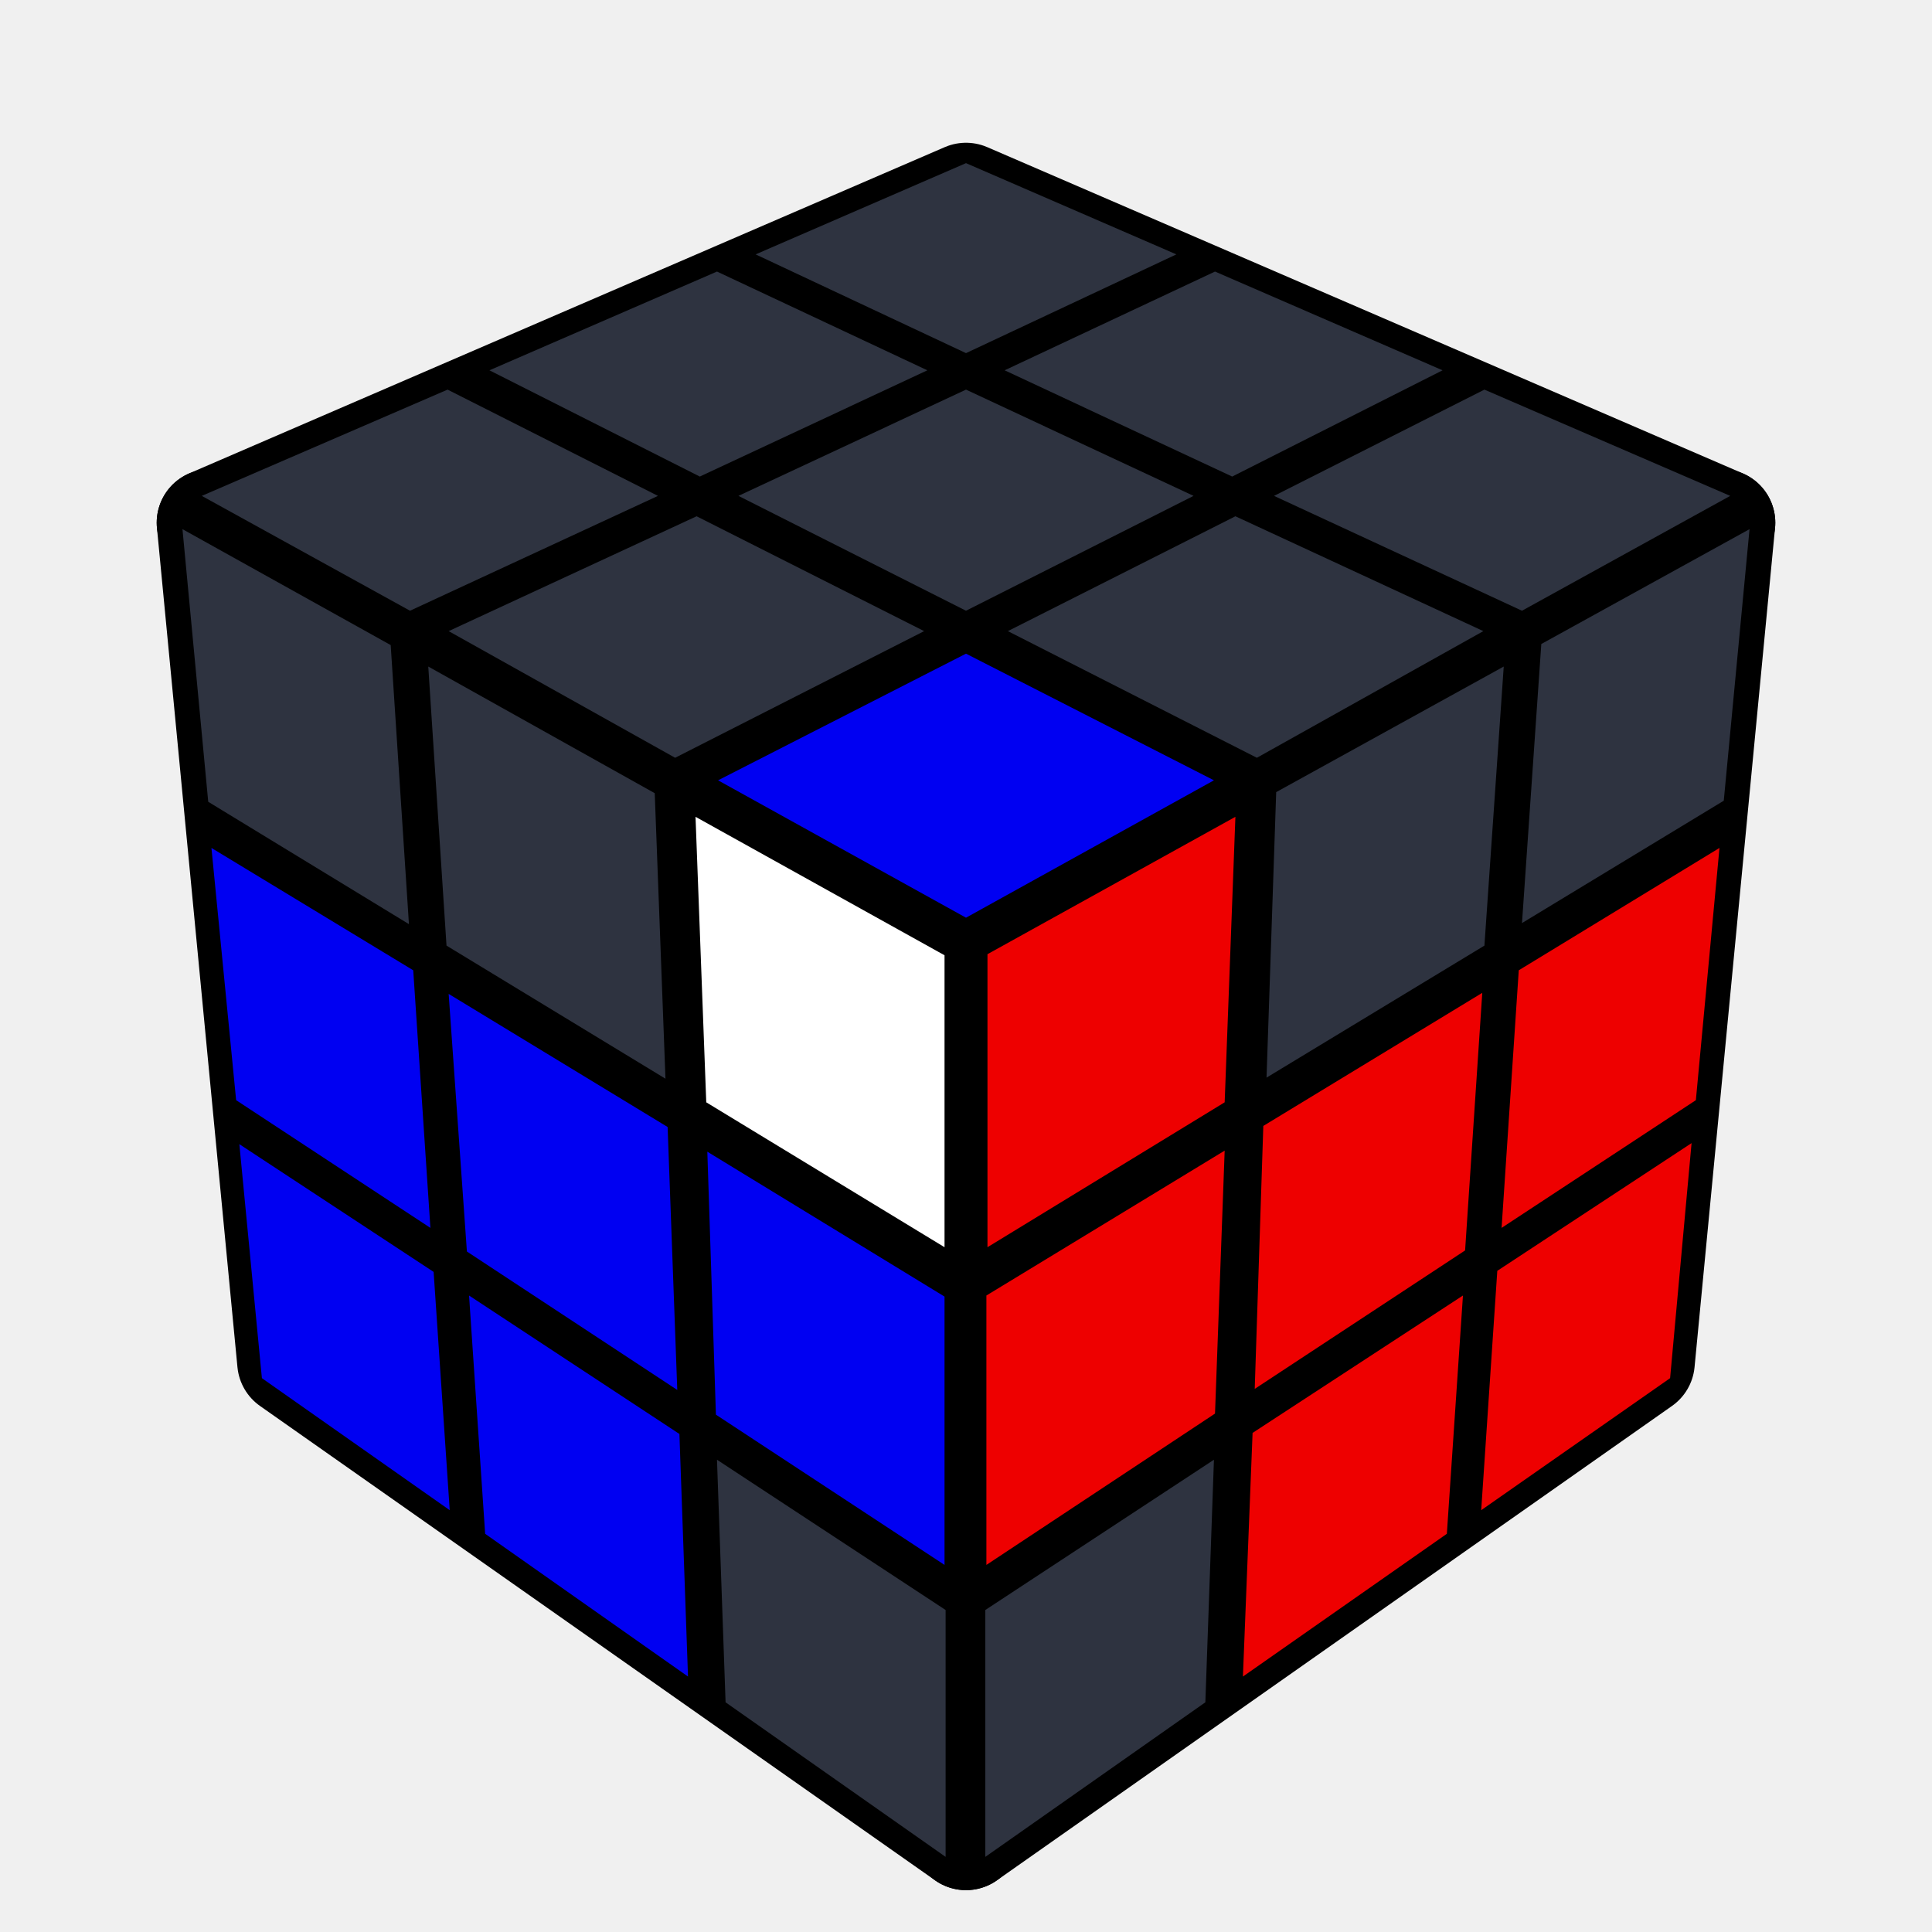
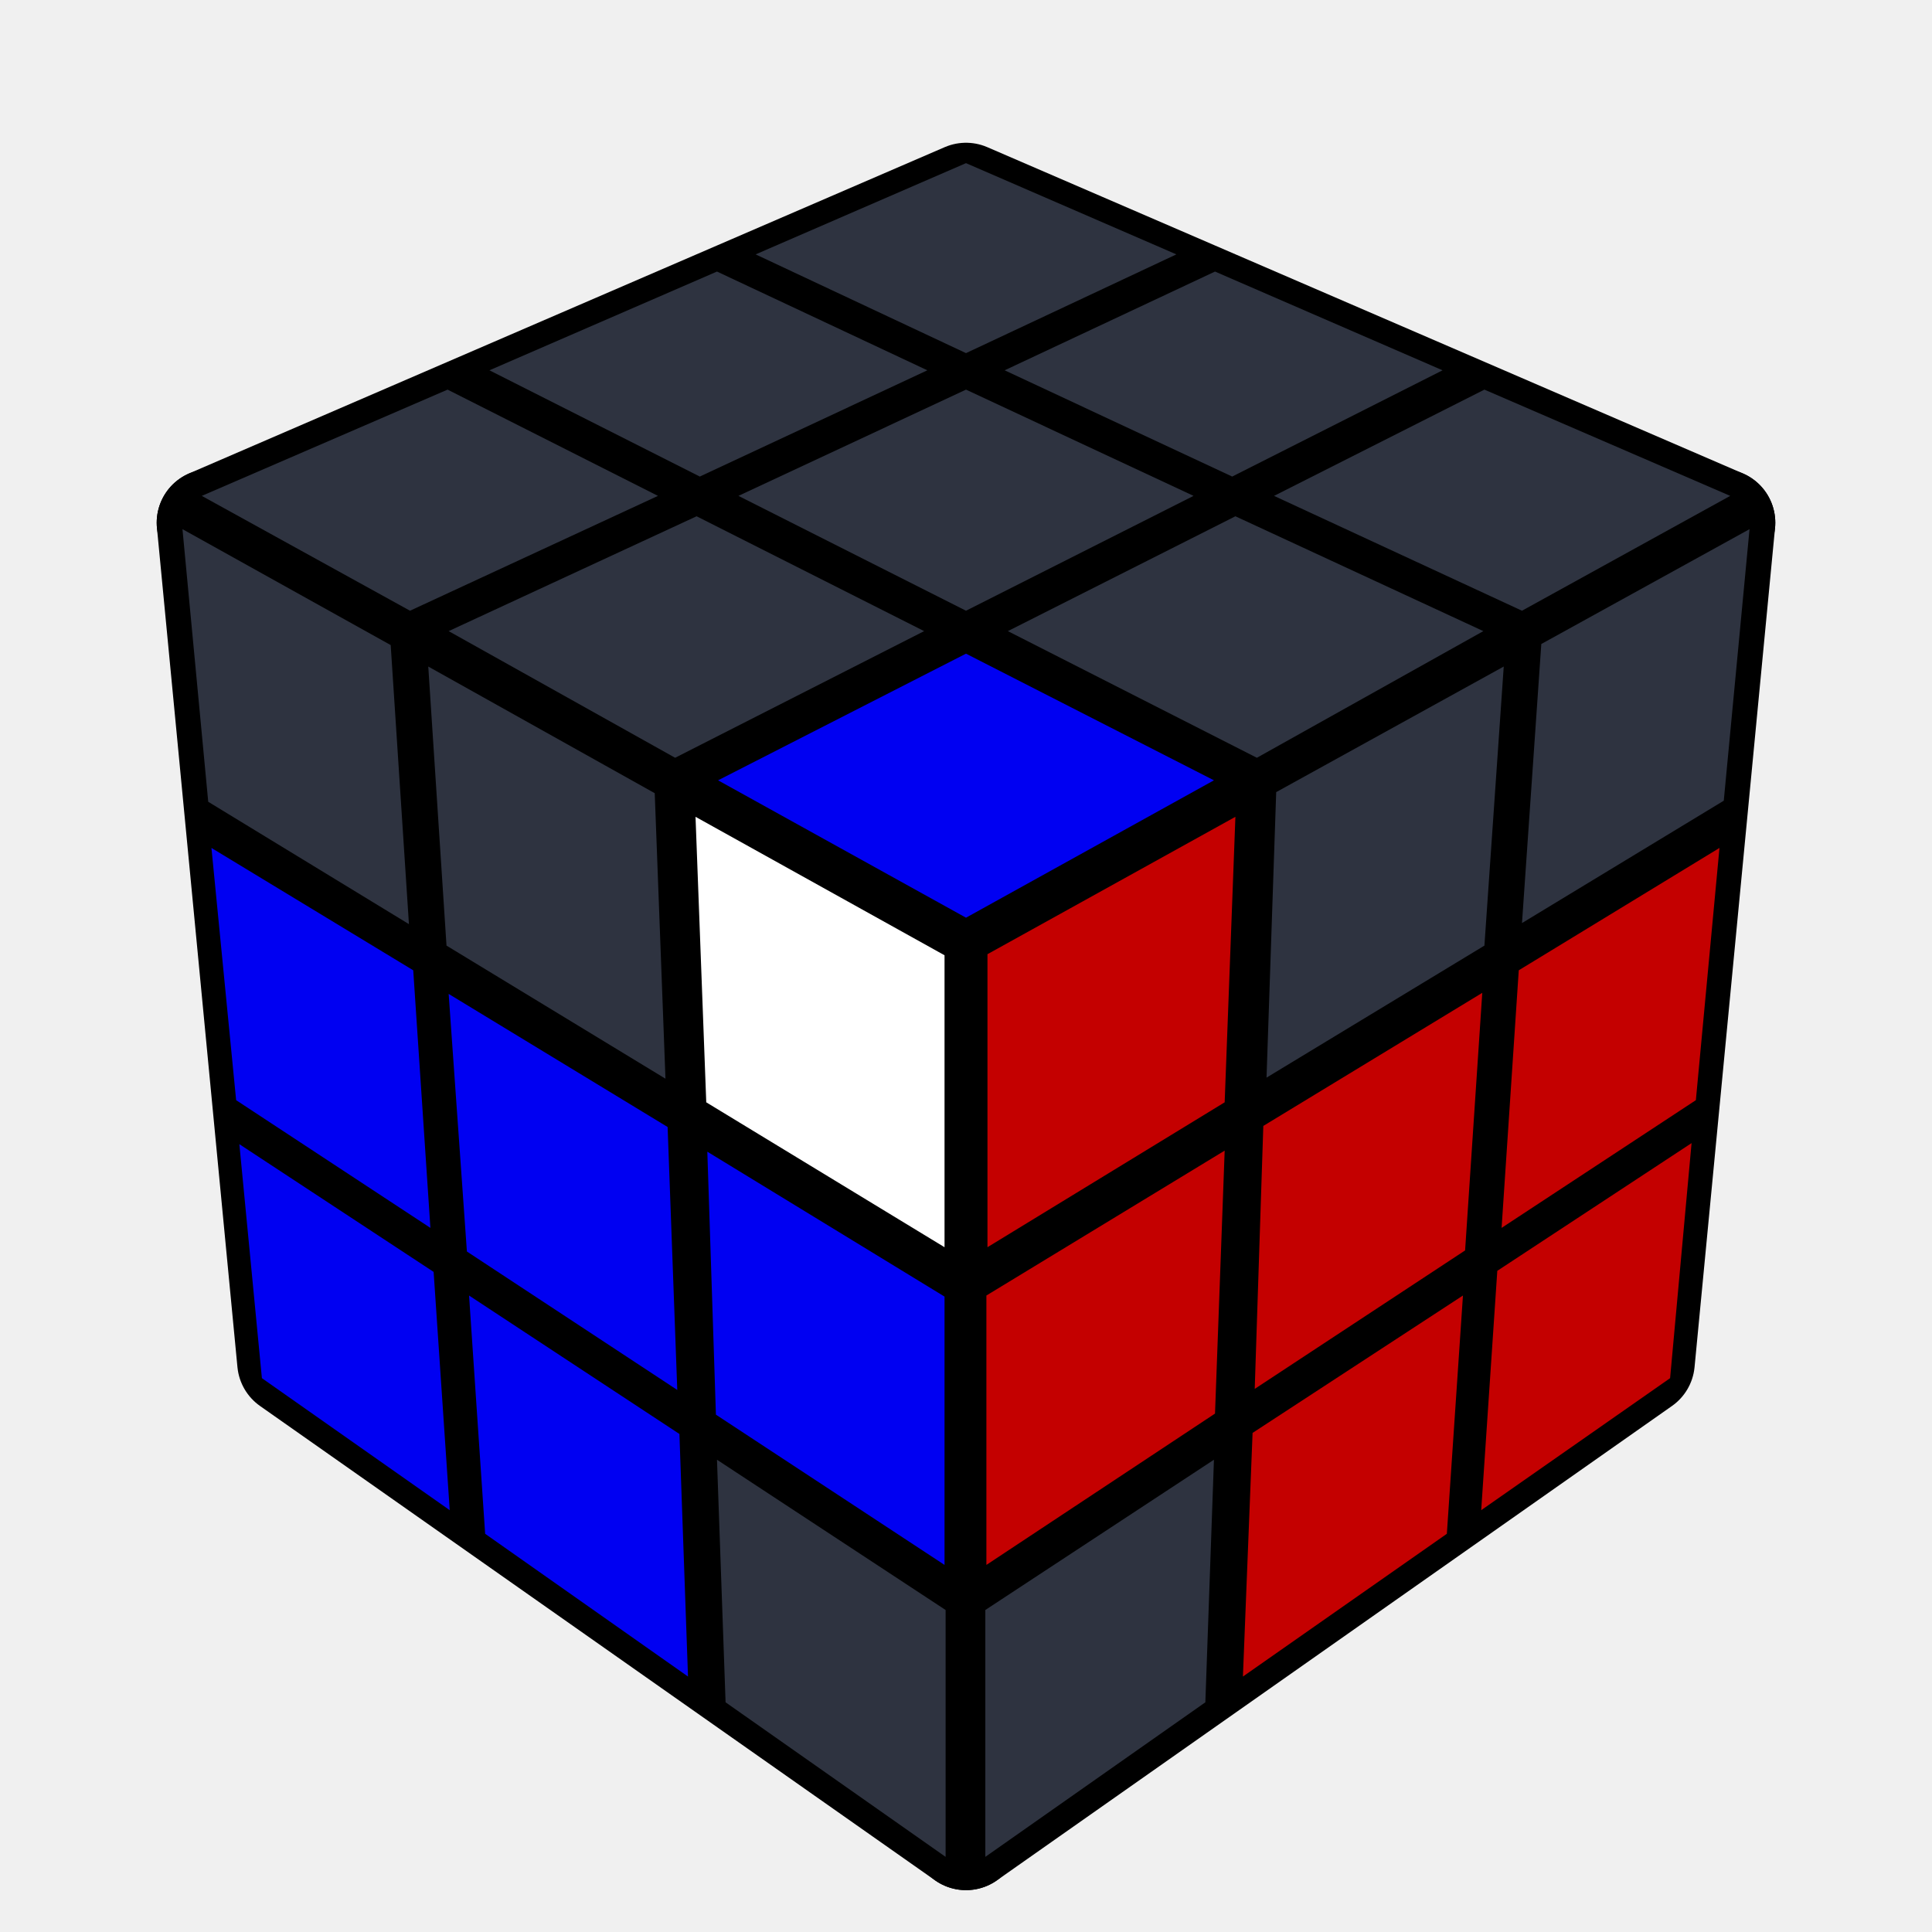
<svg xmlns="http://www.w3.org/2000/svg" version="1.1" width="180" height="180" viewBox="-0.9 -0.9 1.8 1.8">
  <g style="stroke-width:0.1;stroke-linejoin:round;opacity:1">
    <polygon fill="#000000" stroke="#000000" points="-4.9165444344952E-17,-0.717 0.704,-0.413 6.3108540577985E-17,-0.022 -0.704,-0.413" />
    <polygon fill="#000000" stroke="#000000" points="6.3108540577985E-17,-0.022 0.704,-0.413 0.629,0.369 5.5589468959362E-17,0.811" />
    <polygon fill="#000000" stroke="#000000" points="-0.704,-0.413 6.3108540577985E-17,-0.022 5.5589468959362E-17,0.811 -0.629,0.369" />
  </g>
  <g style="opacity:1;stroke-opacity:0.5;stroke-width:0;stroke-linejoin:round">
    <polygon fill="#2E3340" stroke="#000000" points="-4.9439549272153E-17,-0.748 0.196,-0.663 -1.6979580126642E-17,-0.571 -0.196,-0.663" />
    <polygon fill="#2E3340" stroke="#000000" points="0.232,-0.647 0.444,-0.555 0.248,-0.456 0.036,-0.555" />
    <polygon fill="#2E3340" stroke="#000000" points="0.483,-0.537 0.712,-0.438 0.518,-0.331 0.287,-0.438" />
    <polygon fill="#2E3340" stroke="#000000" points="-0.232,-0.647 -0.036,-0.555 -0.248,-0.456 -0.444,-0.555" />
    <polygon fill="#2E3340" stroke="#000000" points="-1.1906711768916E-17,-0.537 0.212,-0.438 1.3125827139793E-17,-0.331 -0.212,-0.438" />
    <polygon fill="#2E3340" stroke="#000000" points="0.251,-0.419 0.482,-0.312 0.271,-0.194 0.039,-0.312" />
    <polygon fill="#2E3340" stroke="#000000" points="-0.483,-0.537 -0.287,-0.438 -0.518,-0.331 -0.712,-0.438" />
    <polygon fill="#2E3340" stroke="#000000" points="-0.251,-0.419 -0.039,-0.312 -0.271,-0.194 -0.482,-0.312" />
    <polygon fill="#0000F2" stroke="#000000" points="1.9219742927126E-17,-0.291 0.231,-0.173 6.3251582941518E-17,-0.045 -0.231,-0.173" />
-     <polygon fill="#EE0000" stroke="#000000" points="0.02,-0.011 0.251,-0.139 0.241,0.127 0.02,0.262" />
+     <polygon fill="#C40000" stroke="#000000" points="0.02,-0.011 0.251,-0.139 0.241,0.127 0.02,0.262" />
    <polygon fill="#2E3340" stroke="#000000" points="0.289,-0.162 0.501,-0.279 0.483,-0.019 0.28,0.104" />
    <polygon fill="#2E3340" stroke="#000000" points="0.536,-0.3 0.73,-0.407 0.706,-0.154 0.518,-0.04" />
-     <polygon fill="#EE0000" stroke="#000000" points="0.019,0.307 0.241,0.172 0.232,0.417 0.019,0.558" />
-     <polygon fill="#EE0000" stroke="#000000" points="0.277,0.149 0.481,0.025 0.465,0.265 0.269,0.394" />
-     <polygon fill="#EE0000" stroke="#000000" points="0.515,0.004 0.702,-0.11 0.68,0.125 0.499,0.244" />
+     <polygon fill="#C40000" stroke="#000000" points="0.019,0.307 0.241,0.172 0.232,0.417 0.019,0.558" />
+     <polygon fill="#C40000" stroke="#000000" points="0.277,0.149 0.481,0.025 0.465,0.265 0.269,0.394" />
+     <polygon fill="#C40000" stroke="#000000" points="0.515,0.004 0.702,-0.11 0.68,0.125 0.499,0.244" />
    <polygon fill="#2E3340" stroke="#000000" points="0.018,0.6 0.231,0.46 0.223,0.686 0.018,0.83" />
-     <polygon fill="#EE0000" stroke="#000000" points="0.267,0.435 0.463,0.307 0.448,0.529 0.258,0.662" />
-     <polygon fill="#EE0000" stroke="#000000" points="0.495,0.284 0.676,0.165 0.656,0.384 0.48,0.507" />
+     <polygon fill="#C40000" stroke="#000000" points="0.267,0.435 0.463,0.307 0.448,0.529 0.258,0.662" />
+     <polygon fill="#C40000" stroke="#000000" points="0.495,0.284 0.676,0.165 0.656,0.384 0.48,0.507" />
    <polygon fill="#2E3340" stroke="#000000" points="-0.73,-0.407 -0.536,-0.299 -0.519,-0.039 -0.706,-0.153" />
    <polygon fill="#2E3340" stroke="#000000" points="-0.501,-0.279 -0.29,-0.161 -0.28,0.105 -0.484,-0.019" />
    <polygon fill="#FFFFFF" stroke="#000000" points="-0.252,-0.139 -0.02,-0.01 -0.02,0.262 -0.242,0.127" />
    <polygon fill="#0000F2" stroke="#000000" points="-0.703,-0.11 -0.515,0.004 -0.499,0.244 -0.68,0.125" />
    <polygon fill="#0000F2" stroke="#000000" points="-0.482,0.026 -0.278,0.15 -0.269,0.395 -0.465,0.266" />
    <polygon fill="#0000F2" stroke="#000000" points="-0.241,0.173 -0.02,0.308 -0.02,0.558 -0.233,0.418" />
    <polygon fill="#0000F2" stroke="#000000" points="-0.677,0.166 -0.496,0.285 -0.481,0.507 -0.656,0.384" />
    <polygon fill="#0000F2" stroke="#000000" points="-0.463,0.307 -0.267,0.436 -0.259,0.662 -0.448,0.529" />
    <polygon fill="#2E3340" stroke="#000000" points="-0.232,0.46 -0.019,0.6 -0.019,0.83 -0.224,0.686" />
  </g>
</svg>
